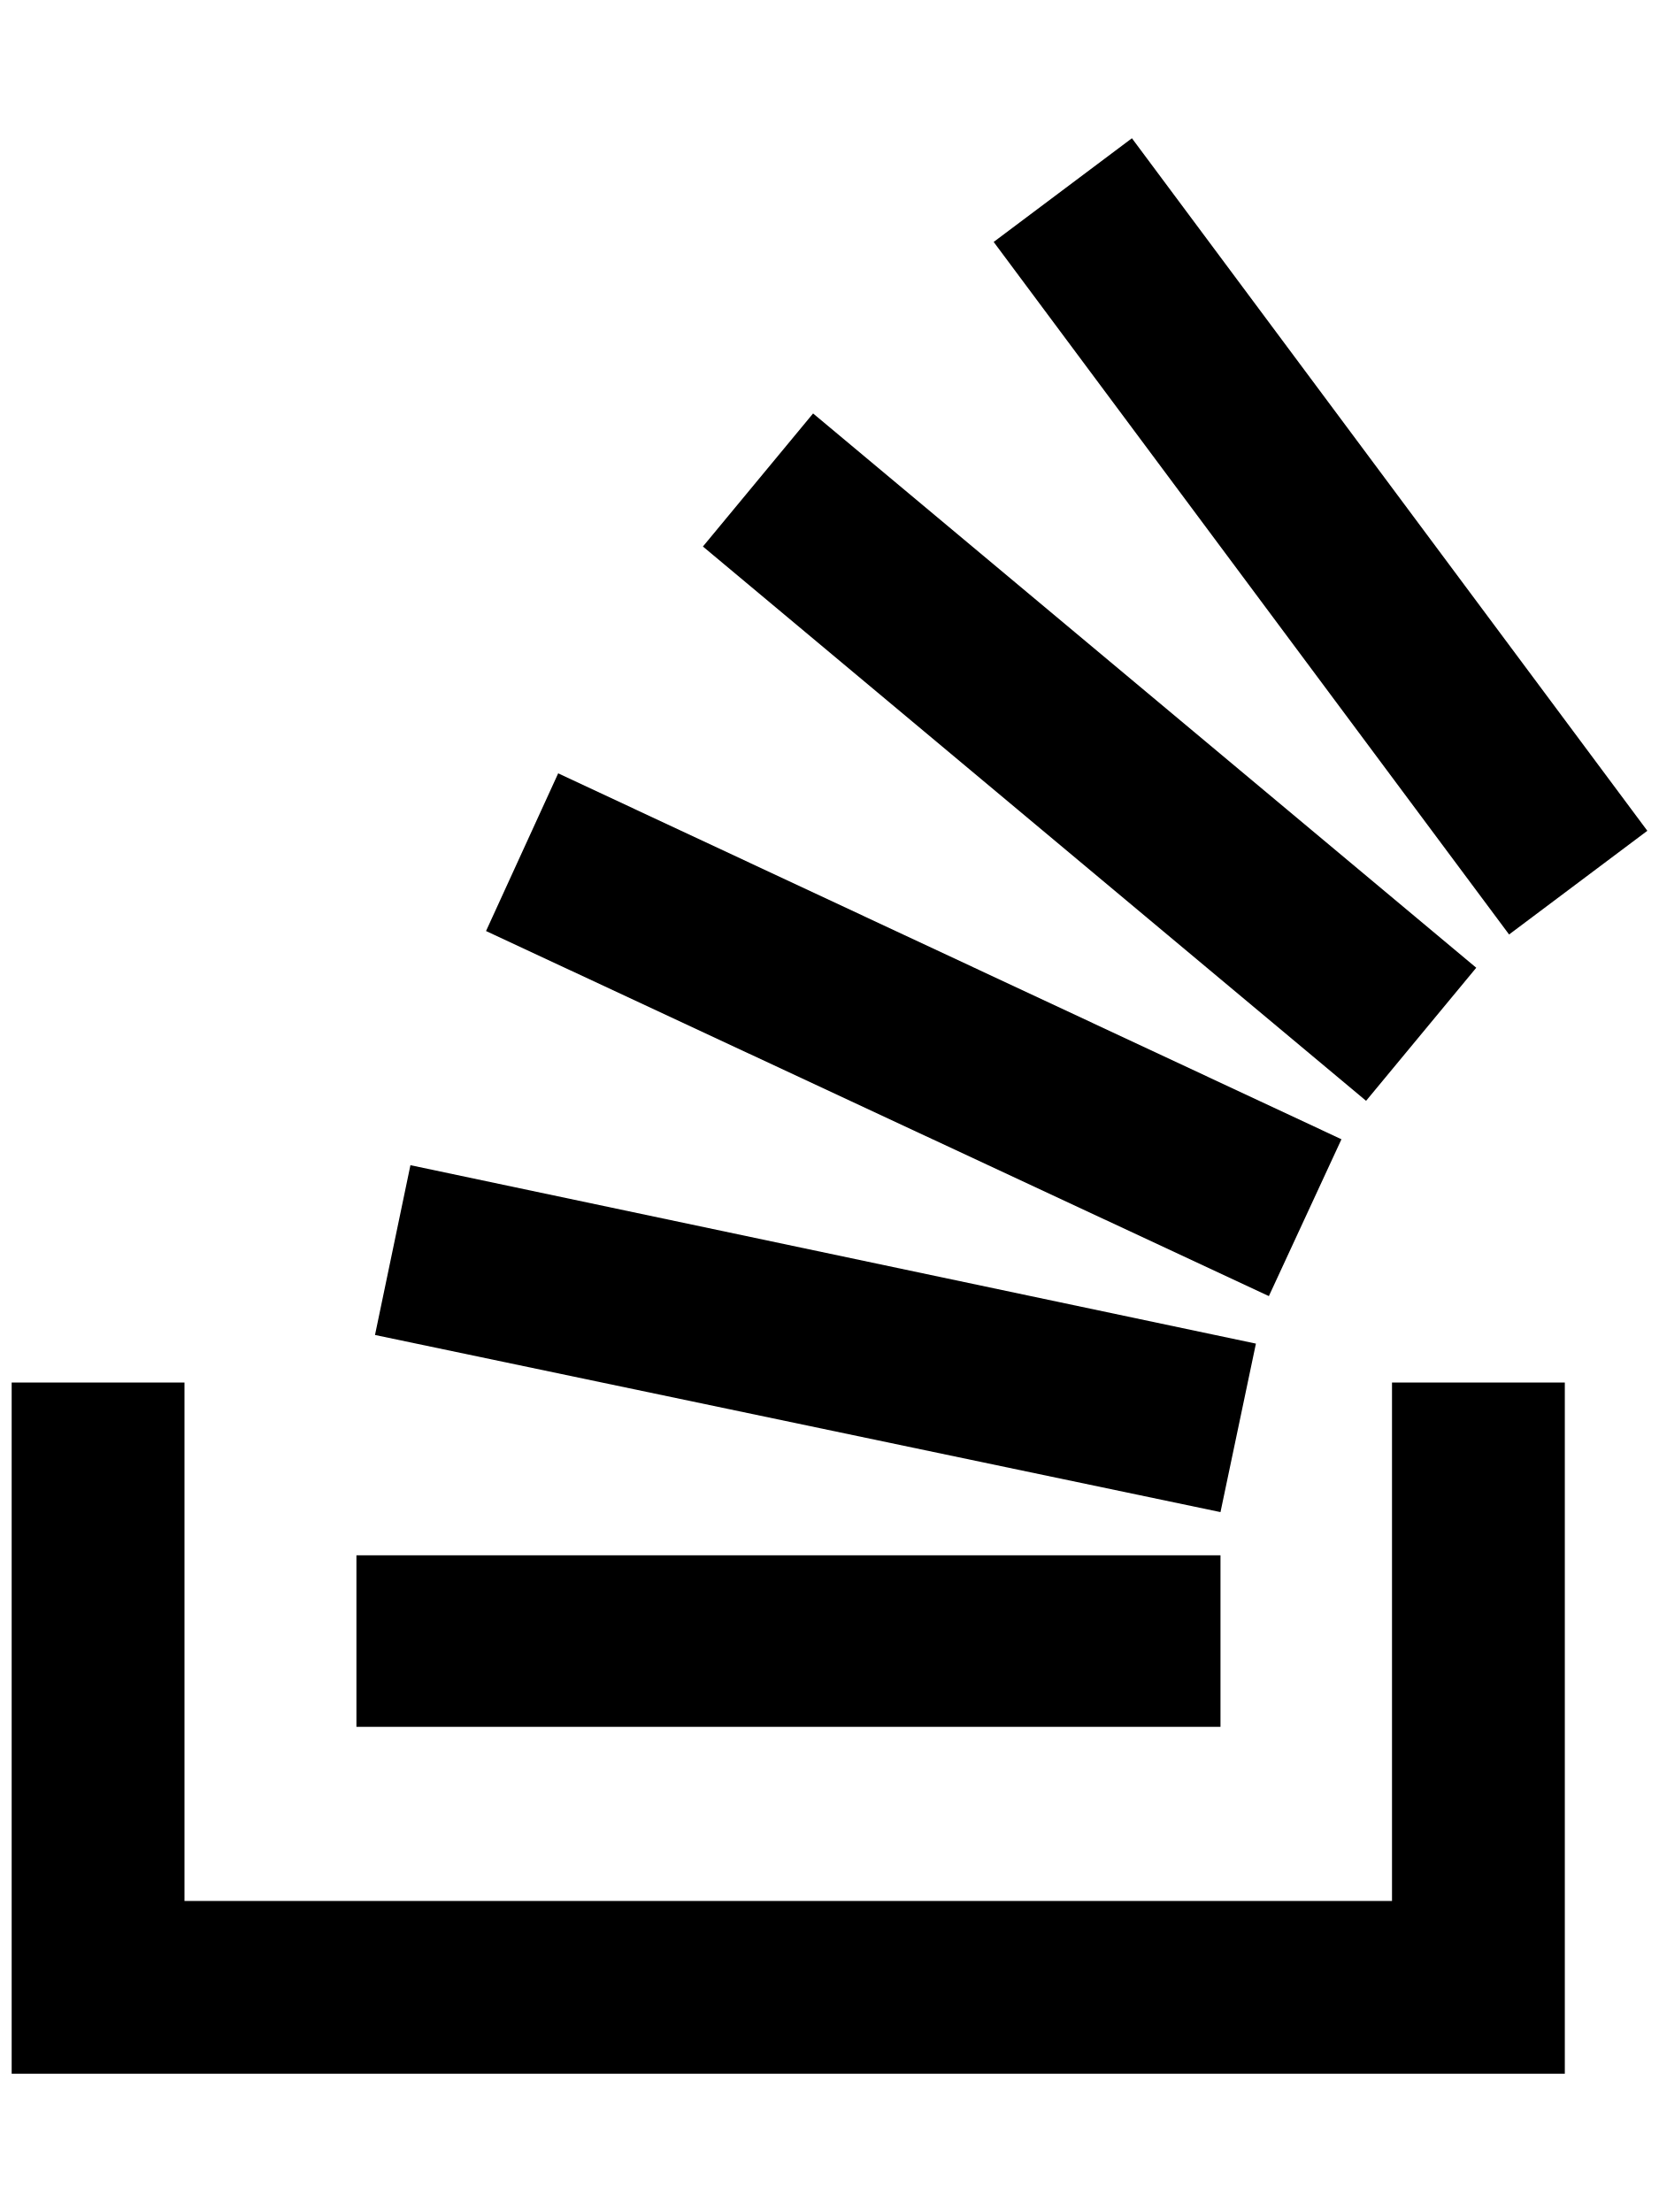
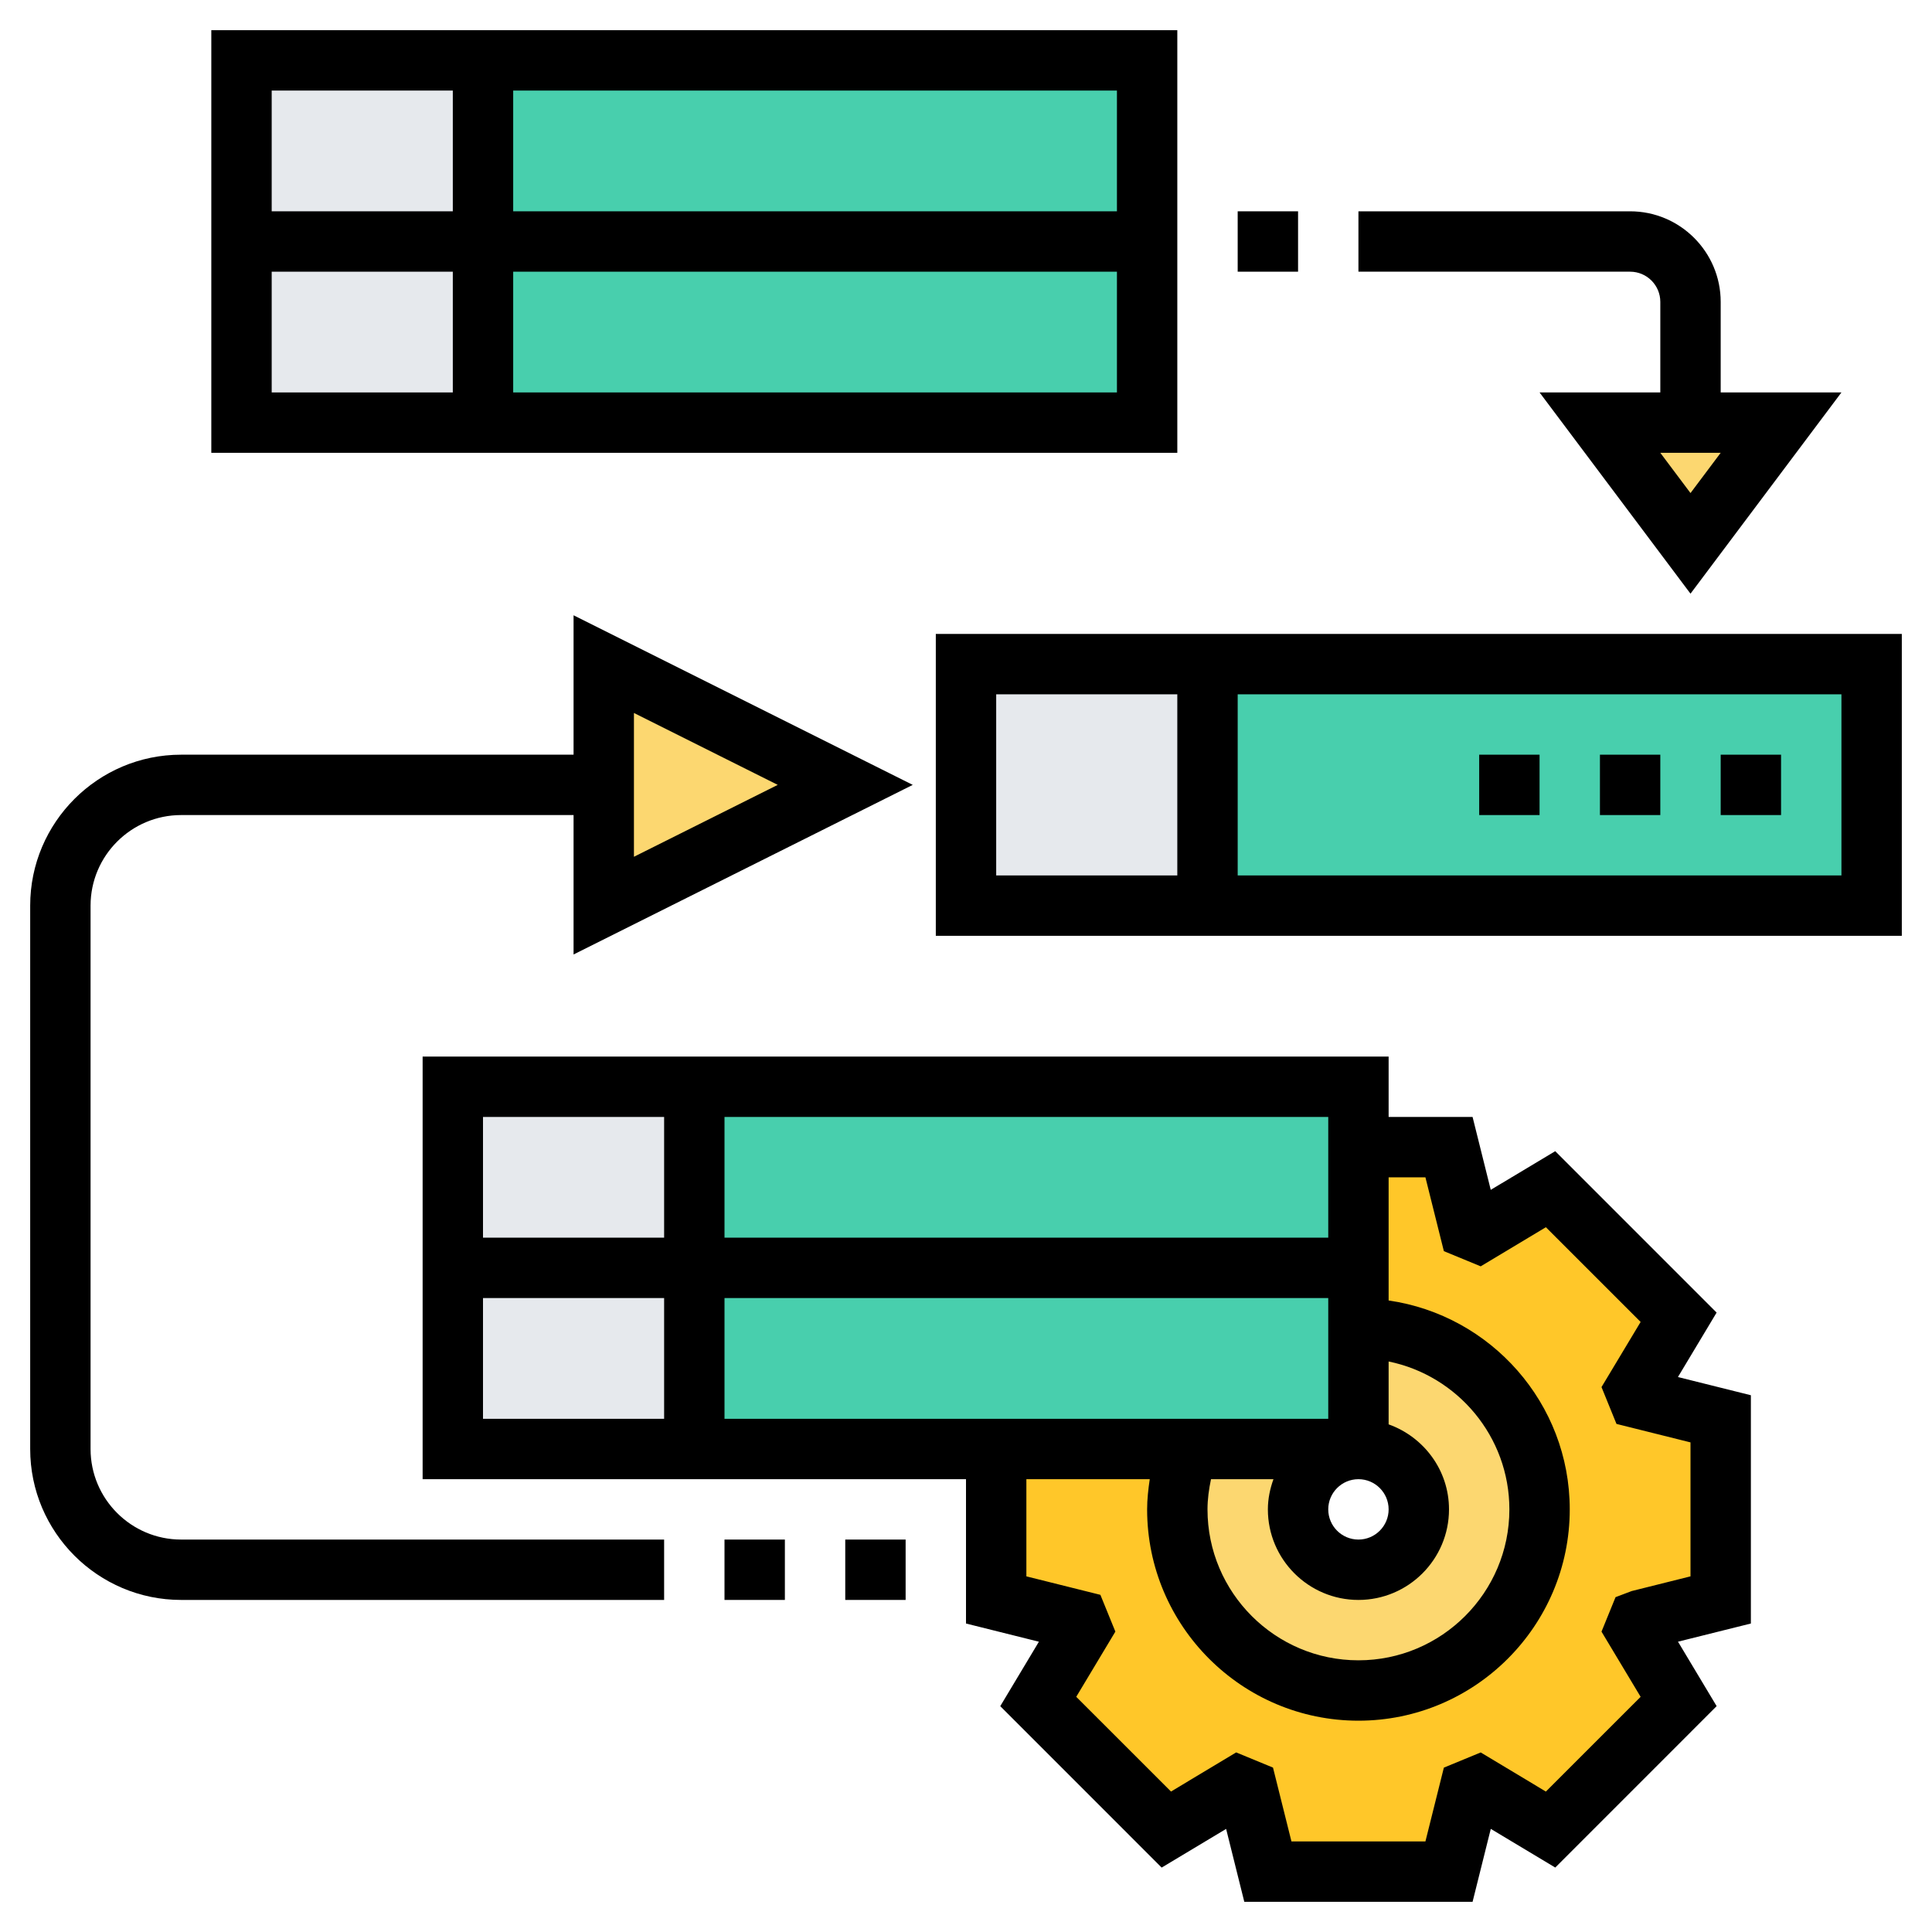
- <svg xmlns="http://www.w3.org/2000/svg" aria-hidden="true" focusable="false" data-prefix="fab" data-icon="stack-overflow" class="svg-inline--fa fa-stack-overflow fa-w-12" role="img" viewBox="0 0 384 512">
-   <path fill="currentColor" d="M290.7 311L95 269.7 86.8 309l195.7 41zm51-87L188.2 95.7l-25.5 30.8 153.5 128.3zm-31.2 39.7L129.2 179l-16.7 36.5L293.7 300zM262 32l-32 24 119.3 160.3 32-24zm20.5 328h-200v39.7h200zm39.7 80H42.7V320h-40v160h359.5V320h-40z" />
+ <svg xmlns="http://www.w3.org/2000/svg" id="Layer_35" enable-background="new 0 0 64 64" height="512" viewBox="0 0 64 64" width="512">
+   <path d="m45 44c3.31 0 6 2.69 6 6s-2.69 6-6 6-6-2.69-6-6c0-.7.13-1.37.35-2h5.65c-1.1 0-2 .9-2 2s.9 2 2 2 2-.9 2-2-.9-2-2-2z" fill="#fcd770" />
+   <path d="m57 47v6l-2.71.68c-.04.1-.07.2-.12.3l1.44 2.38-4.25 4.25-2.38-1.44c-.1.05-.2.08-.3.12l-.68 2.71h-6l-.68-2.71c-.1-.04-.2-.07-.3-.12l-2.38 1.44-4.25-4.25 1.44-2.38c-.05-.1-.08-.2-.12-.3l-2.71-.68v-5h6.35c-.22.63-.35 1.3-.35 2 0 3.31 2.69 6 6 6s6-2.69 6-6-2.69-6-6-6v-2-4h3l.68 2.71c.1.04.2.07.3.12l2.38-1.44 4.25 4.25-1.44 2.38c.05.1.08.2.12.3z" fill="#ffc729" />
+   <path d="m15 36v6 6h8v-6-6z" fill="#e6e9ed" />
+   <path d="m8 2v6 6h8v-6-6z" fill="#e6e9ed" />
+   <g fill="#48cfad">
+     <path d="m16 2v6 6h22v-6-6z" />
+     <path d="m23 36v6 6h10 6.35 5.65v-4-2-4-2z" />
+     <path d="m40 22h22v8h-22z" />
+   </g>
+   <path d="m32 22h8v8h-8z" fill="#e6e9ed" />
+   <path d="m28 26-8 4v-4-4z" fill="#fcd770" />
+   <path d="m59 14-3 4-3-4h3z" fill="#fcd770" />
+   <path d="m56.865 43.481-5.346-5.347-2.136 1.281-.602-2.415h-2.781v-2h-32v14h18v4.781l2.415.603-1.28 2.135 5.346 5.347 2.136-1.281.602 2.415h7.562l.603-2.416 2.136 1.281 5.346-5.347-1.28-2.135 2.414-.602v-7.562l-2.416-.603zm-10.865 6.519c0 .551-.448 1-1 1s-1-.449-1-1 .448-1 1-1 1 .449 1 1zm-2-3h-20v-4h20zm-3.884 2h2.069c-.113.314-.185.648-.185 1 0 1.654 1.346 3 3 3s3-1.346 3-3c0-1.302-.839-2.402-2-2.816v-2.083c2.279.465 4 2.484 4 4.899 0 2.757-2.243 5-5 5s-5-2.243-5-5c0-.334.046-.668.116-1zm3.884-8h-20v-4h20zm-22-4v4h-6v-4zm-6 6h6v4h-6zm40 4.781v4.438l-1.949.487-.534.202-.465 1.142 1.296 2.16-3.139 3.138-2.159-1.296-1.22.503-.611 2.445h-4.438l-.611-2.446-1.22-.503-2.159 1.296-3.139-3.138 1.296-2.16-.496-1.218-2.452-.612v-3.219h4.087c-.049.332-.087.665-.087 1 0 3.86 3.141 7 7 7s7-3.14 7-7c0-3.519-2.614-6.432-6-6.92v-4.08h1.219l.611 2.446 1.22.503 2.159-1.296 3.139 3.138-1.296 2.158.496 1.22z" />
+   <path d="m31 21v10h32v-10zm2 2h6v6h-6zm28 6h-20v-6h20z" />
+   <path d="m28 51h2v2h-2z" />
+   <path d="m24 51h2v2h-2z" />
+   <path d="m3 48v-18c0-1.654 1.346-3 3-3h13v4.618l11.236-5.618-11.236-5.618v4.618h-13c-2.757 0-5 2.243-5 5v18c0 2.757 2.243 5 5 5h16v-2h-16c-1.654 0-3-1.346-3-3zm18-24.382 4.764 2.382-4.764 2.382z" />
+   <path d="m39 1h-32v14h32zm-2 6h-20v-4h20zm-22-4v4h-6v-4zm-6 6h6v4h-6zm8 4v-4h20v4z" />
+   <path d="m49 25h2v2h-2z" />
+   <path d="m53 25h2v2h-2z" />
+   <path d="m57 25h2v2h-2z" />
+   <path d="m41 7h2v2h-2z" />
+   <path d="m55 10v3h-4l5 6.667 5-6.667h-4v-3c0-1.654-1.346-3-3-3h-9v2h9c.552 0 1 .449 1 1zm1 6.333-1-1.333h2z" />
</svg>
